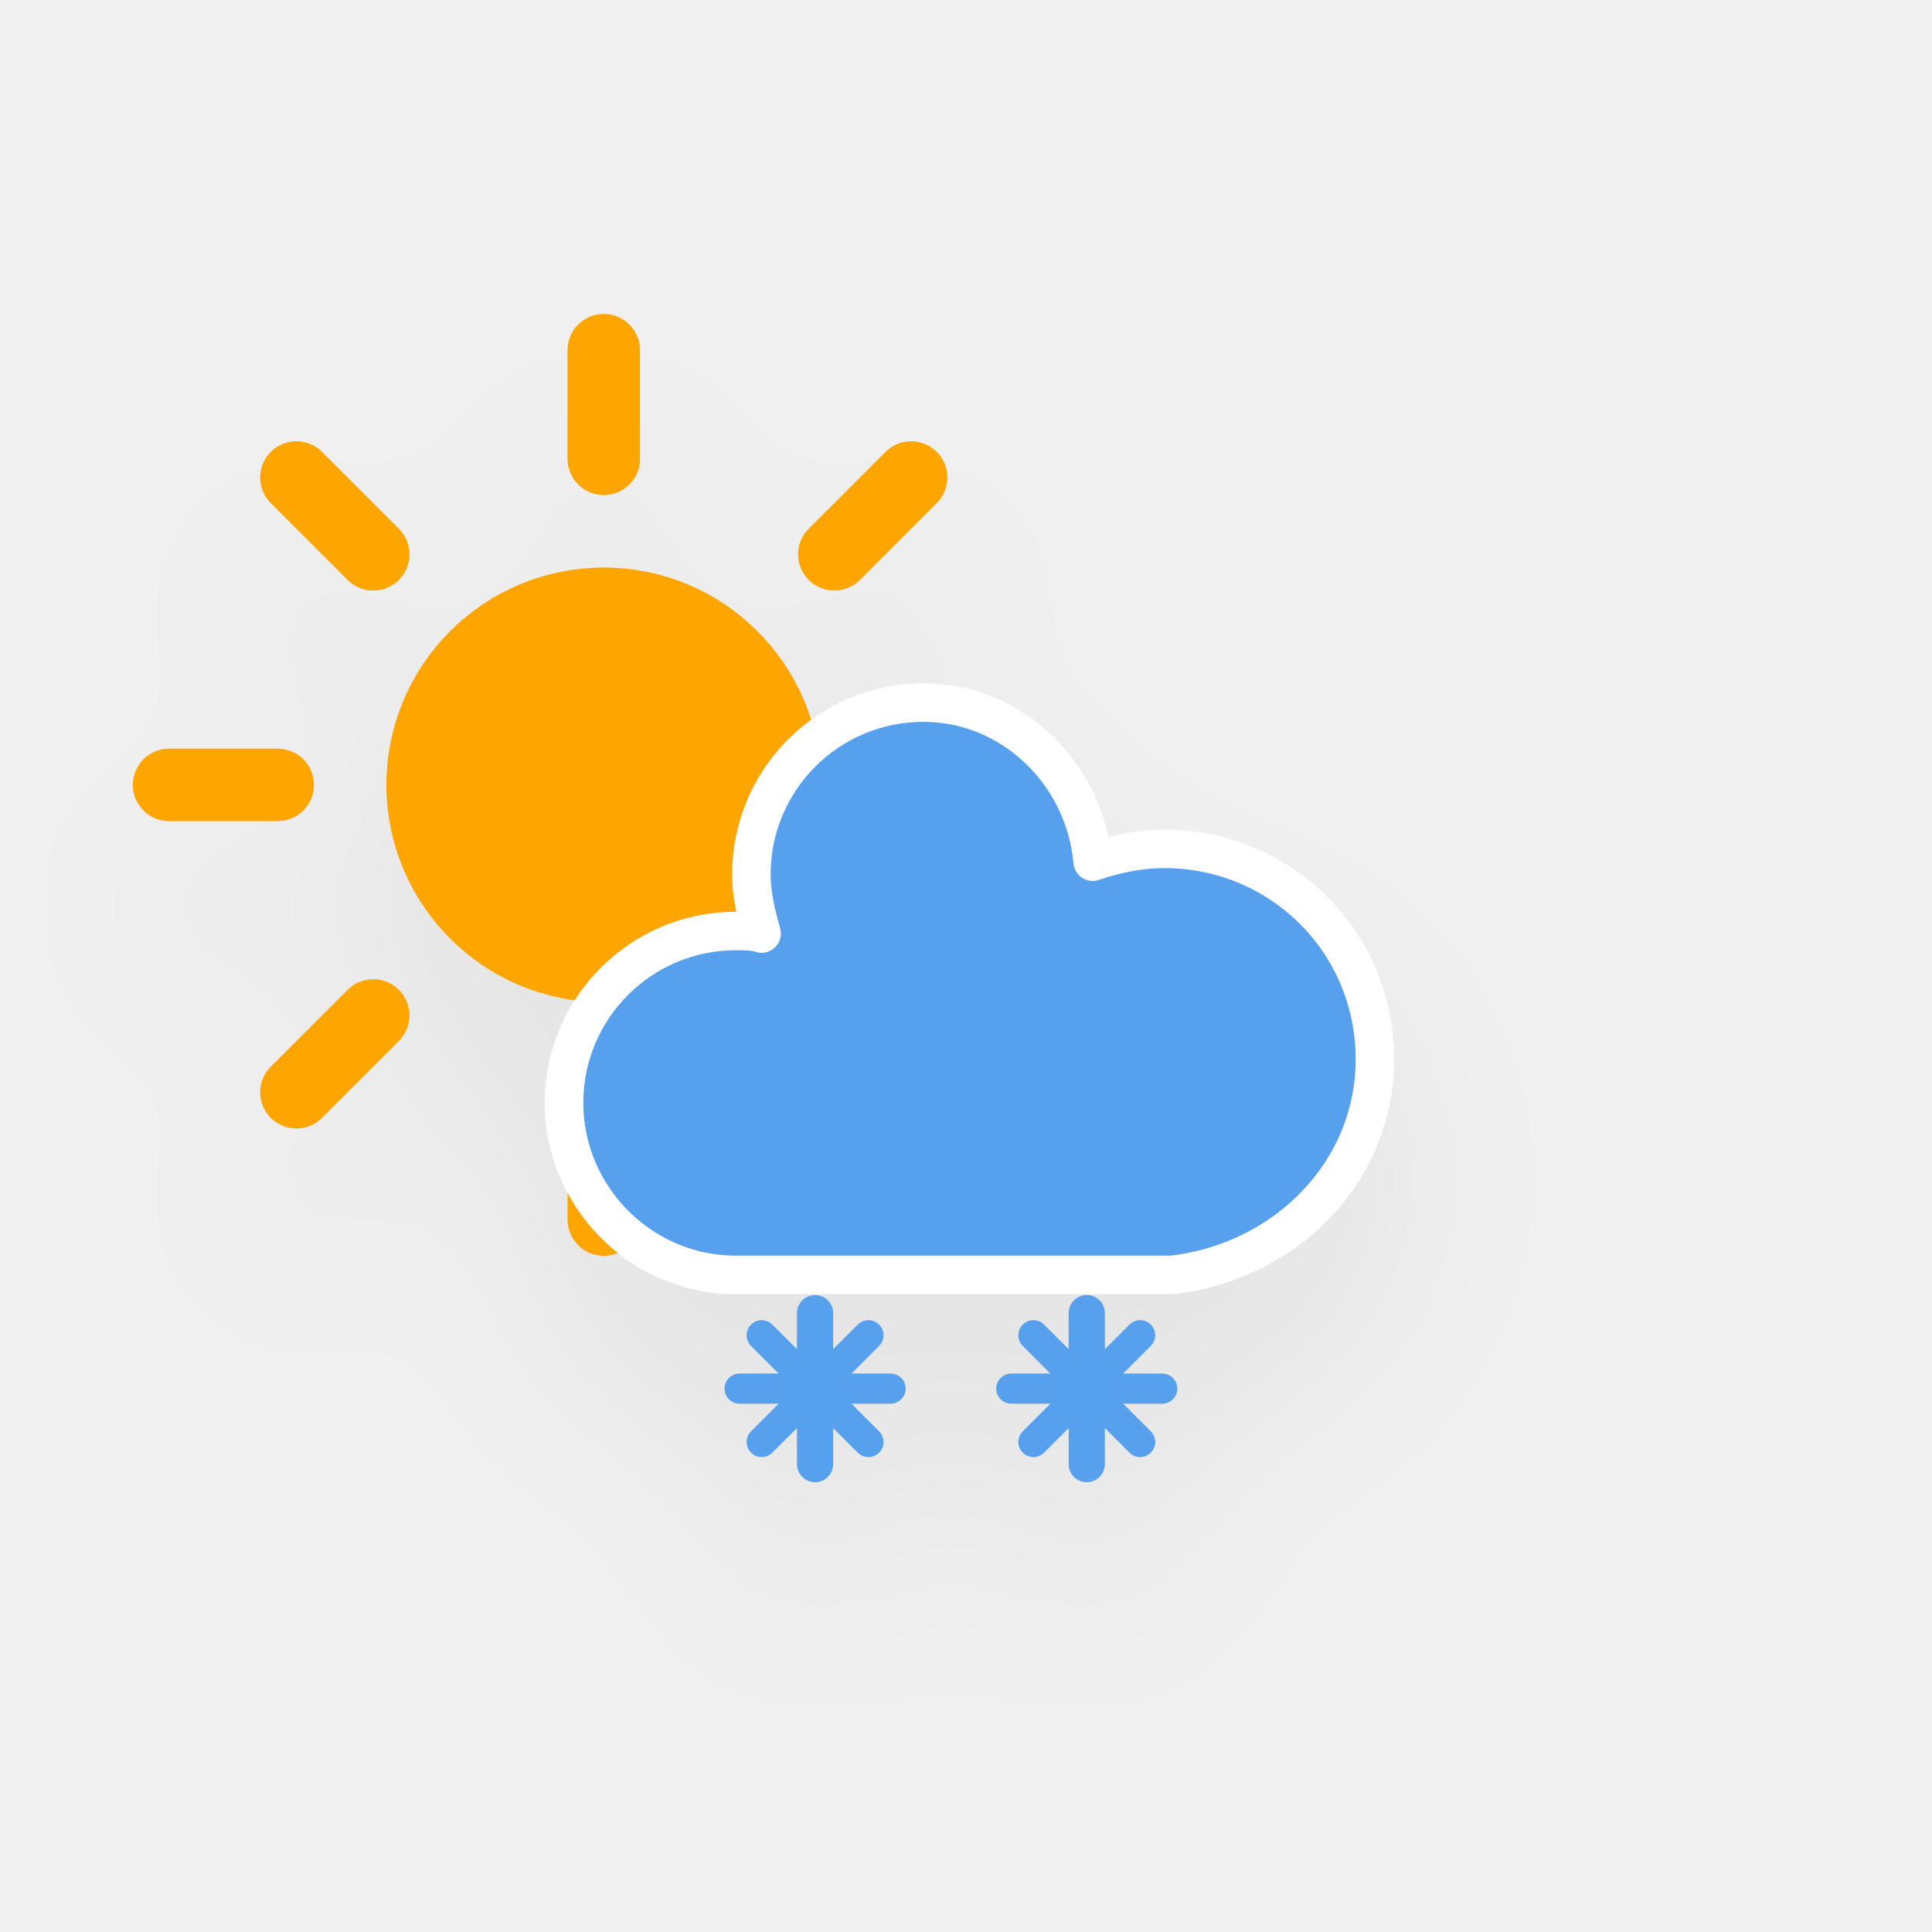
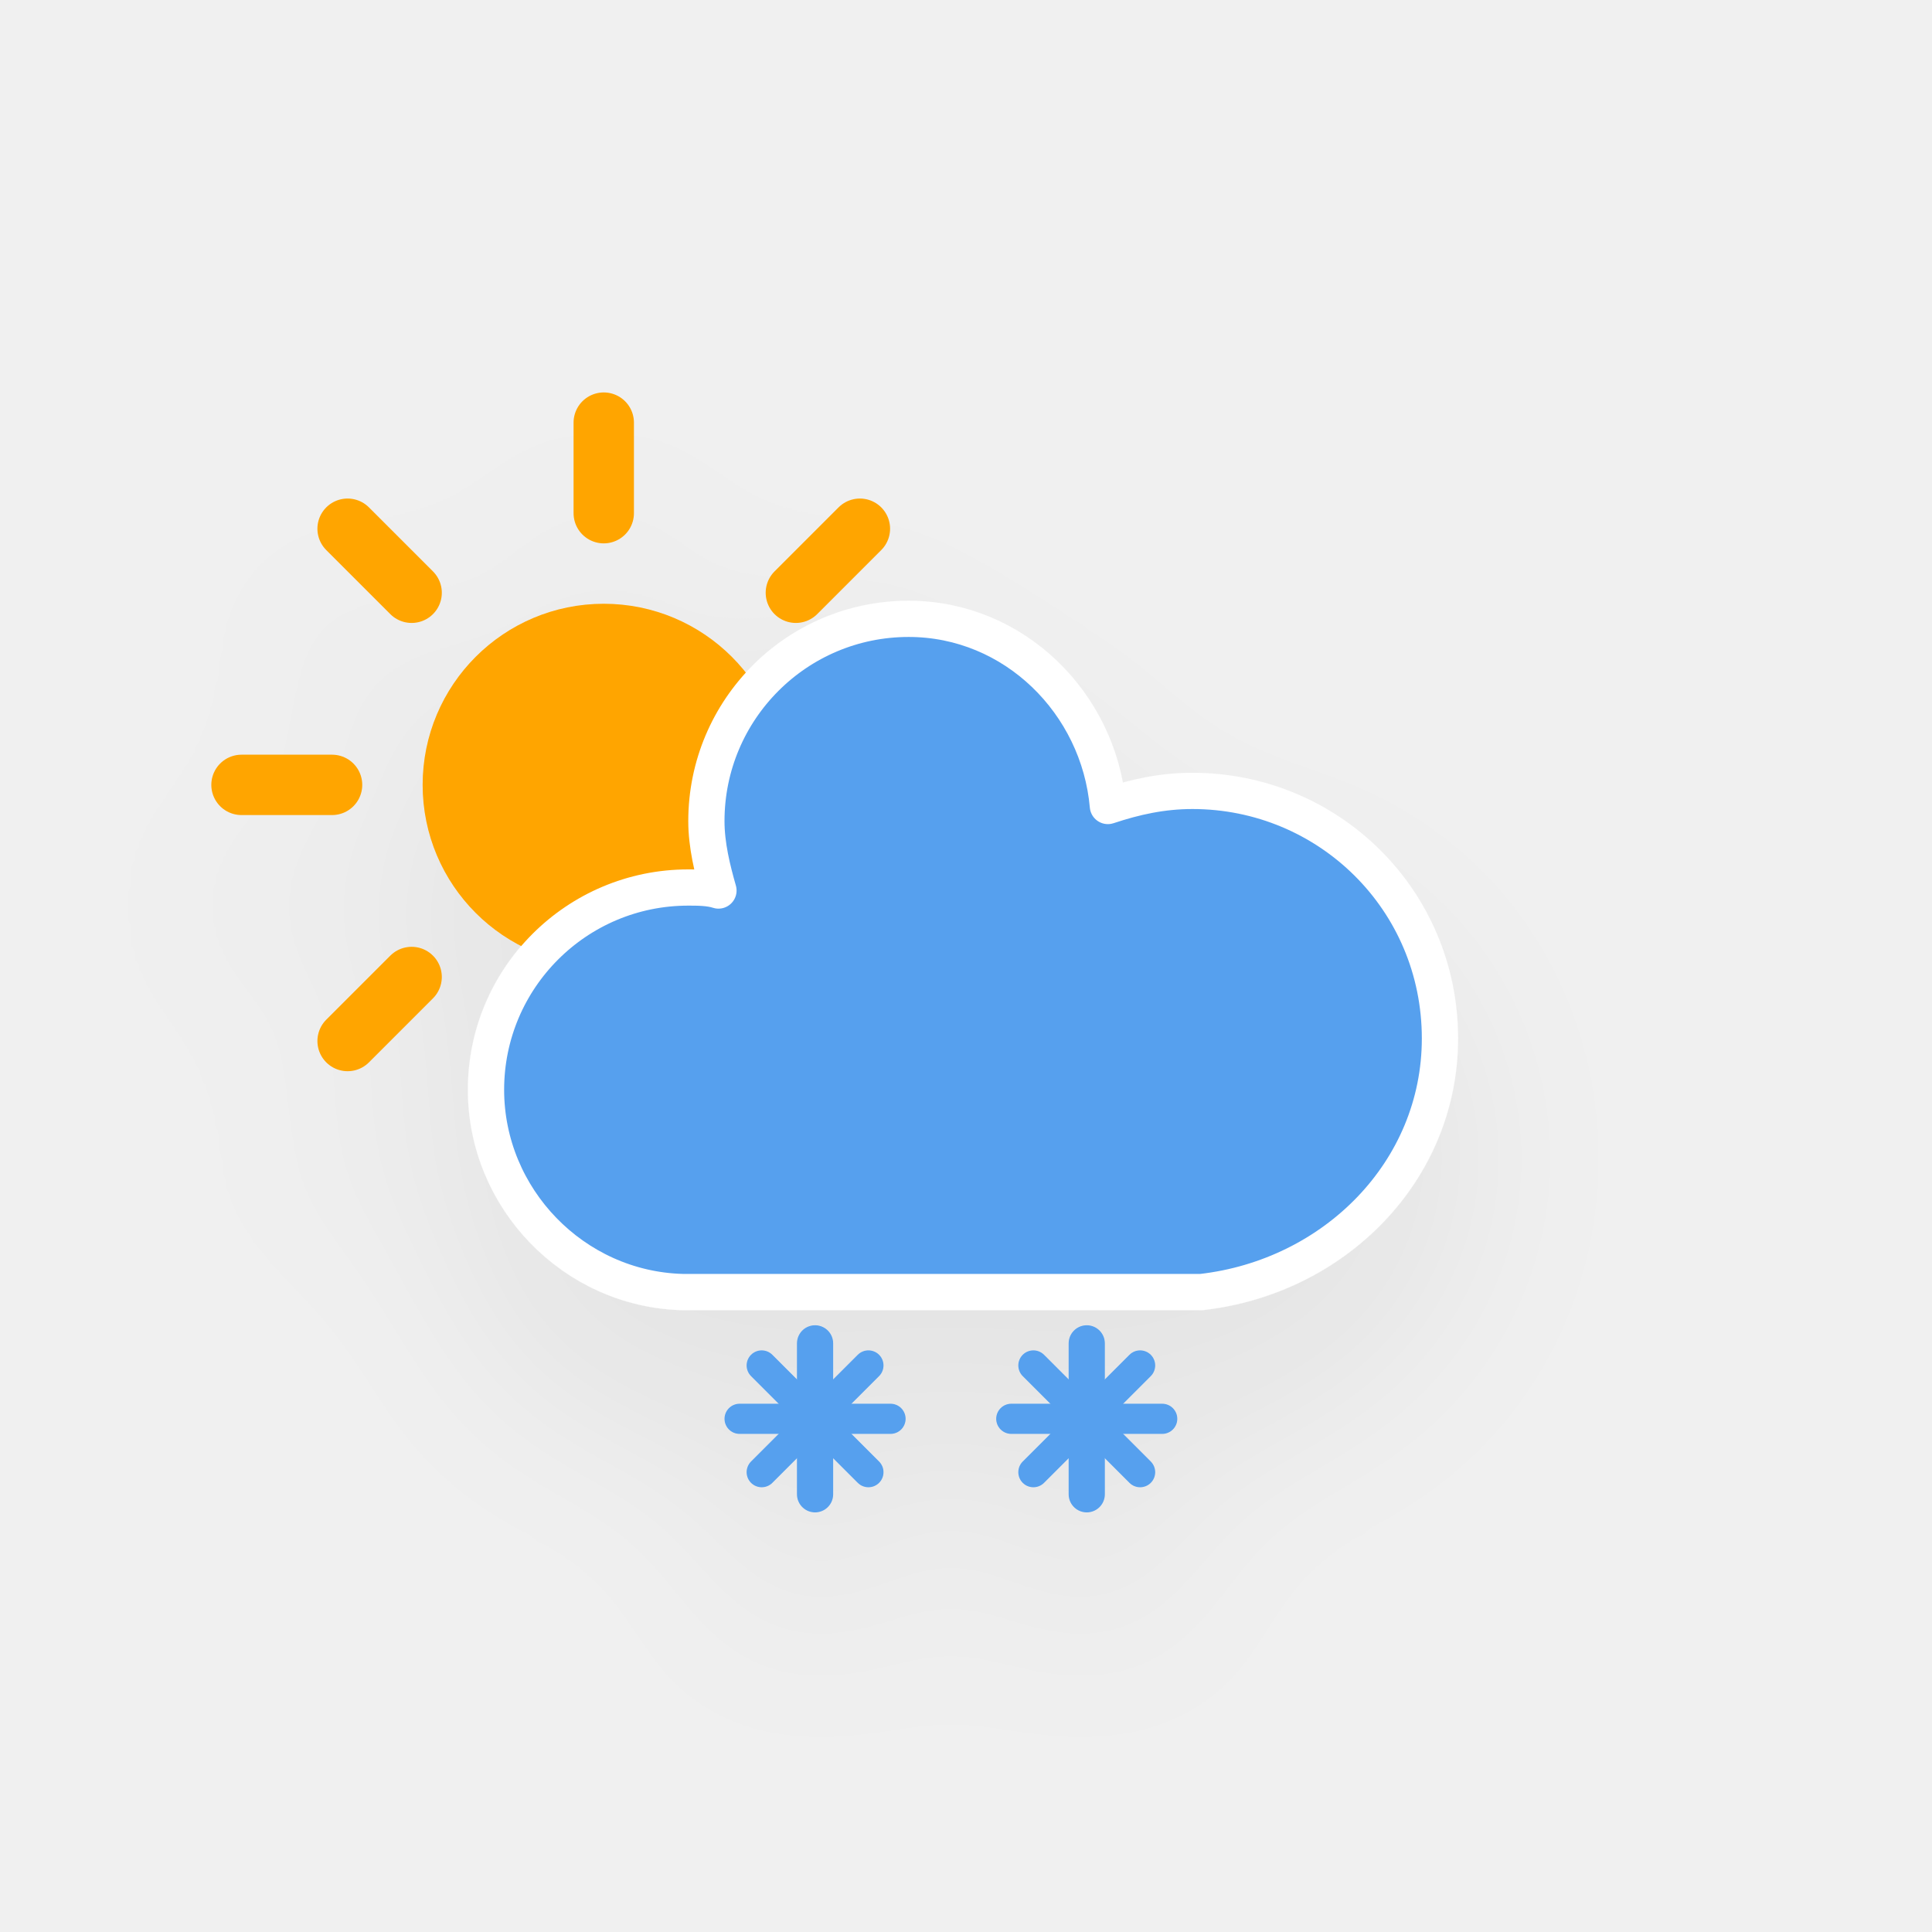
<svg xmlns="http://www.w3.org/2000/svg" version="1.1" width="64" height="64" viewbox="0 0 64 64">
  <defs>
    <filter id="blur" width="200%" height="200%">
      <feGaussianBlur in="SourceAlpha" stdDeviation="3" />
      <feOffset dx="0" dy="4" result="offsetblur" />
      <feComponentTransfer>
        <feFuncA type="linear" slope="0.05" />
      </feComponentTransfer>
      <feMerge>
        <feMergeNode />
        <feMergeNode in="SourceGraphic" />
      </feMerge>
    </filter>
  </defs>
-   <g filter="url(#blur)" id="snowy-1">
+   <g filter="url(#blur)" id="snowy-3">
    <g transform="translate(20,10)">
-       <g transform="translate(0,16), scale(1.2)">
+       <g transform="translate(0,16)">
        <g class="am-weather-sun">
          <g>
            <line fill="none" stroke="orange" stroke-linecap="round" stroke-width="2" transform="translate(0,9)" x1="0" x2="0" y1="0" y2="3" />
          </g>
          <g transform="rotate(45)">
            <line fill="none" stroke="orange" stroke-linecap="round" stroke-width="2" transform="translate(0,9)" x1="0" x2="0" y1="0" y2="3" />
          </g>
          <g transform="rotate(90)">
            <line fill="none" stroke="orange" stroke-linecap="round" stroke-width="2" transform="translate(0,9)" x1="0" x2="0" y1="0" y2="3" />
          </g>
          <g transform="rotate(135)">
            <line fill="none" stroke="orange" stroke-linecap="round" stroke-width="2" transform="translate(0,9)" x1="0" x2="0" y1="0" y2="3" />
          </g>
          <g transform="rotate(180)">
            <line fill="none" stroke="orange" stroke-linecap="round" stroke-width="2" transform="translate(0,9)" x1="0" x2="0" y1="0" y2="3" />
          </g>
          <g transform="rotate(225)">
            <line fill="none" stroke="orange" stroke-linecap="round" stroke-width="2" transform="translate(0,9)" x1="0" x2="0" y1="0" y2="3" />
          </g>
          <g transform="rotate(270)">
            <line fill="none" stroke="orange" stroke-linecap="round" stroke-width="2" transform="translate(0,9)" x1="0" x2="0" y1="0" y2="3" />
          </g>
          <g transform="rotate(315)">
            <line fill="none" stroke="orange" stroke-linecap="round" stroke-width="2" transform="translate(0,9)" x1="0" x2="0" y1="0" y2="3" />
          </g>
        </g>
        <circle cx="0" cy="0" fill="orange" r="5" stroke="orange" stroke-width="2" />
      </g>
      <g>
-         <path d="M47.7,35.4c0-4.6-3.7-8.2-8.2-8.2c-1,0-1.9,0.2-2.8,0.5c-0.3-3.4-3.1-6.2-6.6-6.2c-3.7,0-6.7,3-6.7,6.7c0,0.8,0.2,1.6,0.4,2.3    c-0.3-0.1-0.7-0.1-1-0.1c-3.7,0-6.7,3-6.7,6.7c0,3.6,2.9,6.6,6.5,6.7l17.2,0C44.2,43.3,47.7,39.8,47.7,35.4z" fill="#57A0EE" stroke="#FFFFFF" stroke-linejoin="round" stroke-width="1.5" transform="translate(-15,-5), scale(0.85)" />
+         <path d="M47.7,35.4c0-4.6-3.7-8.2-8.2-8.2c-1,0-1.9,0.2-2.8,0.5c-0.3-3.4-3.1-6.2-6.6-6.2c-3.7,0-6.7,3-6.7,6.7c0,0.8,0.2,1.6,0.4,2.3    c-0.3-0.1-0.7-0.1-1-0.1c-3.7,0-6.7,3-6.7,6.7c0,3.6,2.9,6.6,6.5,6.7l17.2,0C44.2,43.3,47.7,39.8,47.7,35.4z" fill="#57A0EE" stroke="#FFFFFF" stroke-linejoin="round" stroke-width="1.2" transform="translate(-20,-11)" />
      </g>
-     </g>
-     <g transform="translate(20,9)">
      <g class="am-weather-snow-1">
        <g transform="translate(7,28)">
          <line fill="none" stroke="#57A0EE" stroke-linecap="round" stroke-width="1.2" transform="translate(0,9), rotate(0)" x1="0" x2="0" y1="-2.5" y2="2.5" />
          <line fill="none" stroke="#57A0EE" stroke-linecap="round" stroke-width="1" transform="translate(0,9), rotate(45)" x1="0" x2="0" y1="-2.5" y2="2.5" />
          <line fill="none" stroke="#57A0EE" stroke-linecap="round" stroke-width="1" transform="translate(0,9), rotate(90)" x1="0" x2="0" y1="-2.5" y2="2.5" />
          <line fill="none" stroke="#57A0EE" stroke-linecap="round" stroke-width="1" transform="translate(0,9), rotate(135)" x1="0" x2="0" y1="-2.5" y2="2.5" />
        </g>
      </g>
      <g class="am-weather-snow-2">
        <g transform="translate(16,28)">
          <line fill="none" stroke="#57A0EE" stroke-linecap="round" stroke-width="1.2" transform="translate(0,9), rotate(0)" x1="0" x2="0" y1="-2.5" y2="2.5" />
          <line fill="none" stroke="#57A0EE" stroke-linecap="round" stroke-width="1" transform="translate(0,9), rotate(45)" x1="0" x2="0" y1="-2.5" y2="2.5" />
          <line fill="none" stroke="#57A0EE" stroke-linecap="round" stroke-width="1" transform="translate(0,9), rotate(90)" x1="0" x2="0" y1="-2.5" y2="2.5" />
          <line fill="none" stroke="#57A0EE" stroke-linecap="round" stroke-width="1" transform="translate(0,9), rotate(135)" x1="0" x2="0" y1="-2.5" y2="2.5" />
        </g>
      </g>
    </g>
  </g>
</svg>
